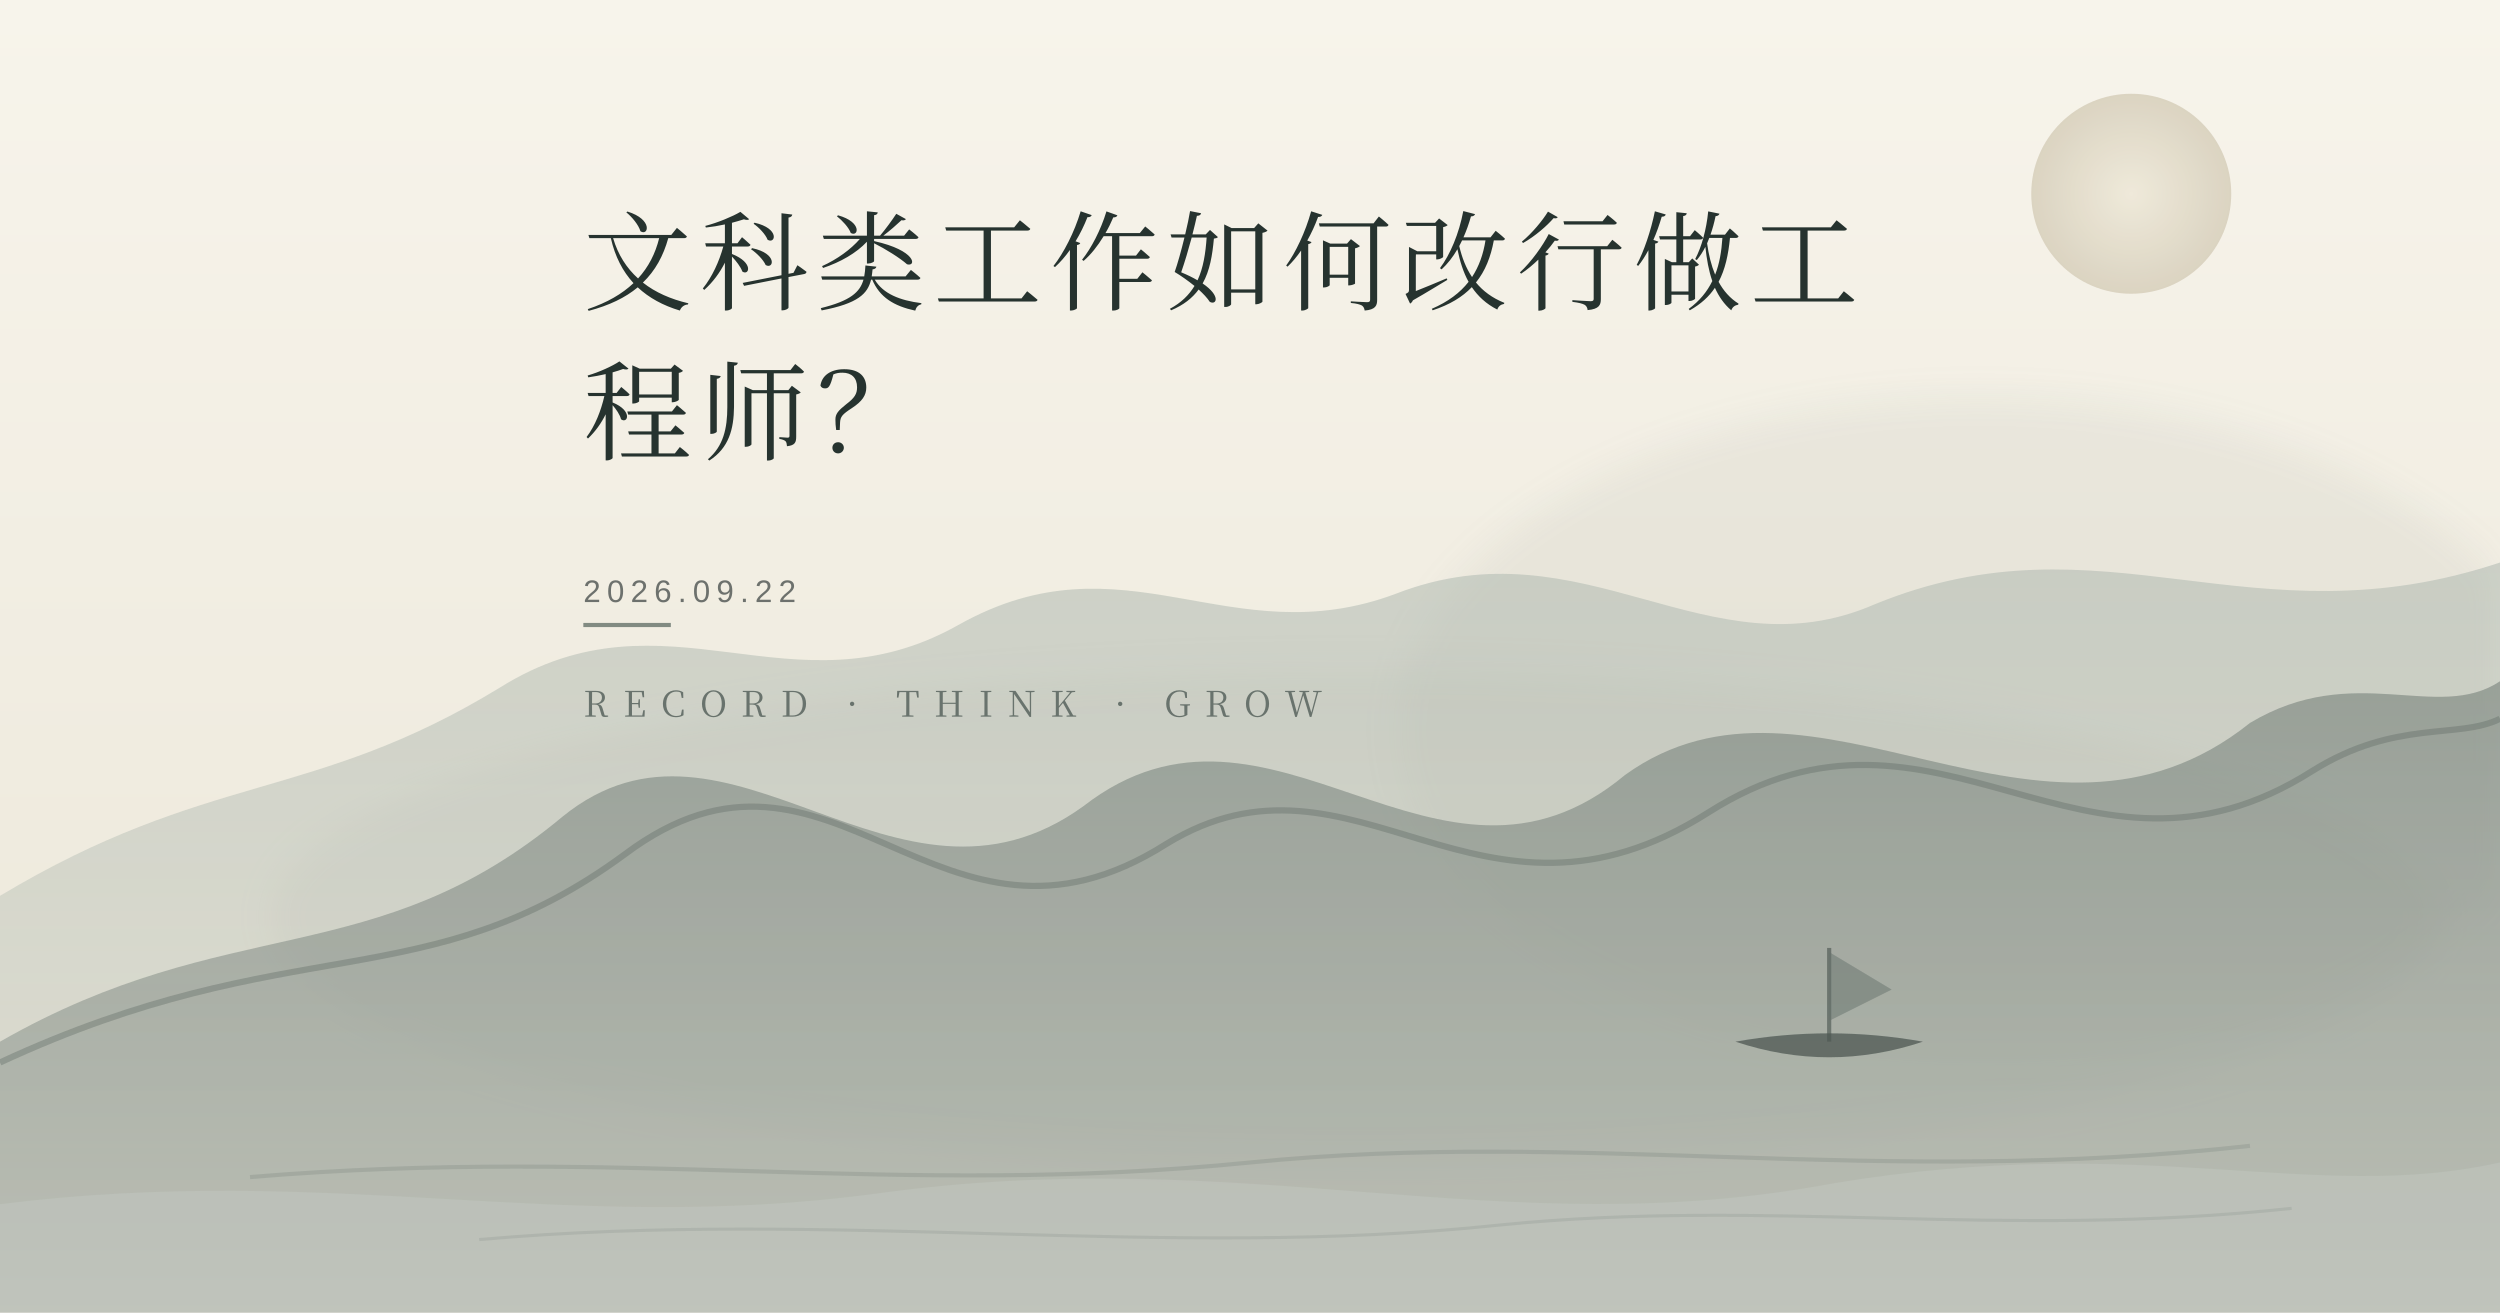
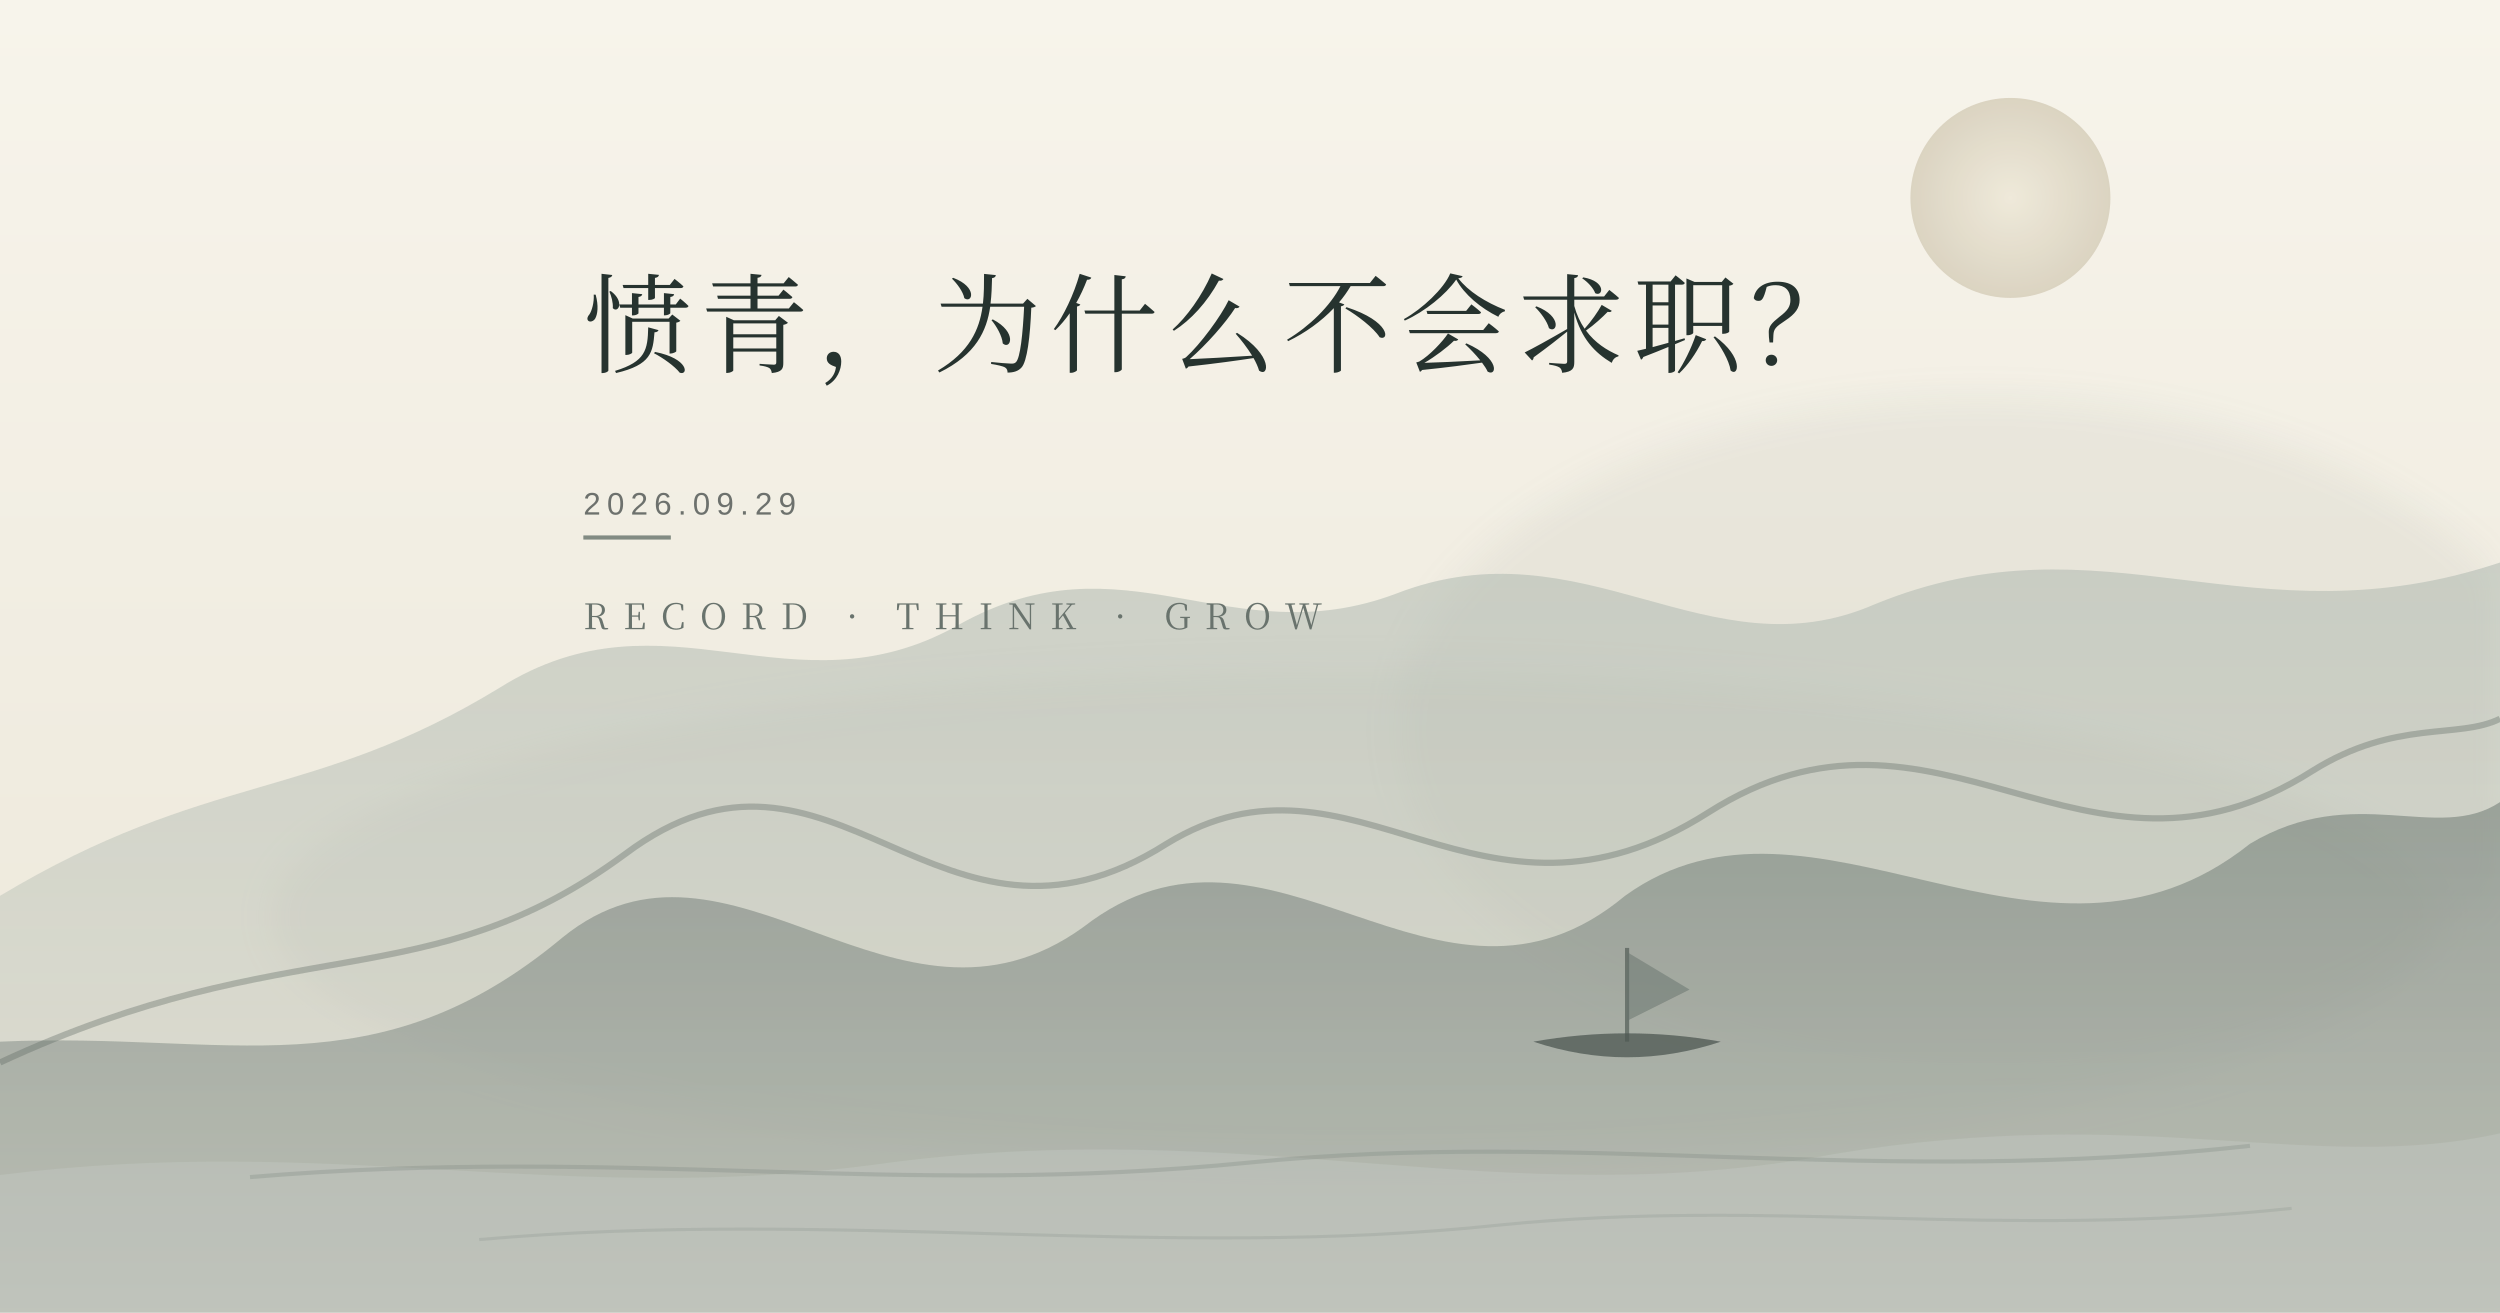
<svg xmlns="http://www.w3.org/2000/svg" width="1200" height="630" viewBox="0 0 1200 630">
  <defs>
    <linearGradient id="paper" x1="0" y1="0" x2="0" y2="1">
      <stop offset="0%" stop-color="#f7f4eb" />
      <stop offset="100%" stop-color="#ebe6d8" />
    </linearGradient>
    <linearGradient id="farMountain" x1="0" y1="0" x2="0" y2="1">
      <stop offset="0%" stop-color="#aeb8b0" />
      <stop offset="100%" stop-color="#d8d8cc" />
    </linearGradient>
    <linearGradient id="nearMountain" x1="0" y1="0" x2="0" y2="1">
      <stop offset="0%" stop-color="#69756f" />
      <stop offset="100%" stop-color="#9ba39b" />
    </linearGradient>
    <filter id="inkBlur">
      <feGaussianBlur stdDeviation="8" />
    </filter>
    <radialGradient id="moon">
      <stop offset="0%" stop-color="#eee8d8" />
      <stop offset="100%" stop-color="#d8d0bd" />
    </radialGradient>
    <style>

      .title {

        font-family:
          "Noto Serif CJK SC",
          "Source Han Serif SC",
          "Songti SC",
          "STSong",
          serif;

        font-size:
          52px;

        font-weight:
          500;

        letter-spacing:
          4px;

        fill:
          #26332f;
      }


      .subtitle {

        font-family:
          "Noto Serif CJK SC",
          "Source Han Serif SC",
          "Songti SC",
          "STSong",
          serif;

        font-size:
          17px;

        letter-spacing:
          7px;

        fill:
          #69736d;
      }


      .date {

        font-family:
          "Helvetica Neue",
          Arial,
          sans-serif;

        font-size:
          15px;

        letter-spacing:
          3px;

        fill:
          #6d716d;
      }

    </style>
  </defs>
  <rect x="0" y="0" width="1200" height="630" fill="url(#paper)" />
  <ellipse cx="650" cy="440" rx="520" ry="120" fill="#89958c" opacity="0.12" filter="url(#inkBlur)" />
  <ellipse cx="950" cy="350" rx="280" ry="160" fill="#738078" opacity="0.08" filter="url(#inkBlur)" />
-   <circle cx="1023" cy="93" r="48" fill="url(#moon)" opacity="0.9" />
+   <circle cx="965" cy="95" r="48" fill="url(#moon)" opacity="0.9" />
  <path d="       M0 430        C100 370         150 385         240 330        C320 280         380 345         460 300        C540 255         590 315         670 285        C760 250         820 325         900 290        C1010 245         1080 310         1200 270        L1200 630       L0 630       Z     " fill="url(#farMountain)" opacity="0.55" />
-   <path d="       M0 500        C110 437         180 467         270 392        C350 327         430 452         520 387        C610 317         690 447         780 372        C870 307         980 427         1080 347        C1130 317         1170 347         1200 327        L1200 630       L0 630       Z     " fill="url(#nearMountain)" opacity="0.52" />
+   <path d="       M0 500        C110 495         180 525         270 450        C350 385         430 510         520 445        C610 375         690 505         780 430        C870 365         980 485         1080 405        C1130 375         1170 405         1200 385        L1200 630       L0 630       Z     " fill="url(#nearMountain)" opacity="0.52" />
  <path d="       M0 510        C140 445         205 480         300 410        C400 335         450 475         560 405        C650 350         710 460         820 390        C930 320         1000 440         1110 370        C1150 345         1180 355         1200 345     " fill="none" stroke="#59645e" stroke-width="3" opacity="0.35" />
-   <path d="       M0 578        C160 558         270 593         420 573        C600 548         720 598         880 568        C1030 543         1110 578         1200 558        L1200 630       L0 630       Z     " fill="#c4cbc4" opacity="0.38" />
+   <path d="       M0 564        C160 544         270 579         420 559        C600 534         720 584         880 554        C1030 529         1110 564         1200 544        L1200 630       L0 630       Z     " fill="#c4cbc4" opacity="0.38" />
  <path d="       M120 565        C300 550         430 575         600 558        C760 542         900 570         1080 550     " fill="none" stroke="#77827b" stroke-width="2" opacity="0.28" />
  <path d="       M230 595        C400 580         560 605         720 588        C850 575         960 595         1100 580     " fill="none" stroke="#77827b" stroke-width="1.5" opacity="0.20" />
-   <text x="280" y="145" class="title">文科类工作如何改行做工</text>
-   <text x="280" y="217" class="title">程师？</text>
-   <rect x="280" y="299" width="42" height="2" fill="#52615a" opacity="0.7" />
-   <text x="280" y="344" class="subtitle">RECORD · THINK · GROW</text>
-   <text x="280" y="289" class="date">2026.09.22</text>
-   <path d="       M833 500        Q878 492         923 500        Q878 515         833 500        Z     " fill="#4d5752" opacity="0.75" />
-   <line x1="878" y1="500" x2="878" y2="455" stroke="#4d5752" stroke-width="2" opacity="0.65" />
-   <path d="       M878 457       L878 490       L908 475       Z     " fill="#66716b" opacity="0.5" />
+   <text x="280" y="175" class="title">愤青，为什么不会求职？</text>
+   <rect x="280" y="257" width="42" height="2" fill="#52615a" opacity="0.7" />
+   <text x="280" y="302" class="subtitle">RECORD · THINK · GROW</text>
+   <text x="280" y="247" class="date">2026.09.29</text>
+   <path d="       M736 500        Q781 492         826 500        Q781 515         736 500        Z     " fill="#4d5752" opacity="0.75" />
+   <line x1="781" y1="500" x2="781" y2="455" stroke="#4d5752" stroke-width="2" opacity="0.65" />
+   <path d="       M781 457       L781 490       L811 475       Z     " fill="#66716b" opacity="0.5" />
</svg>
